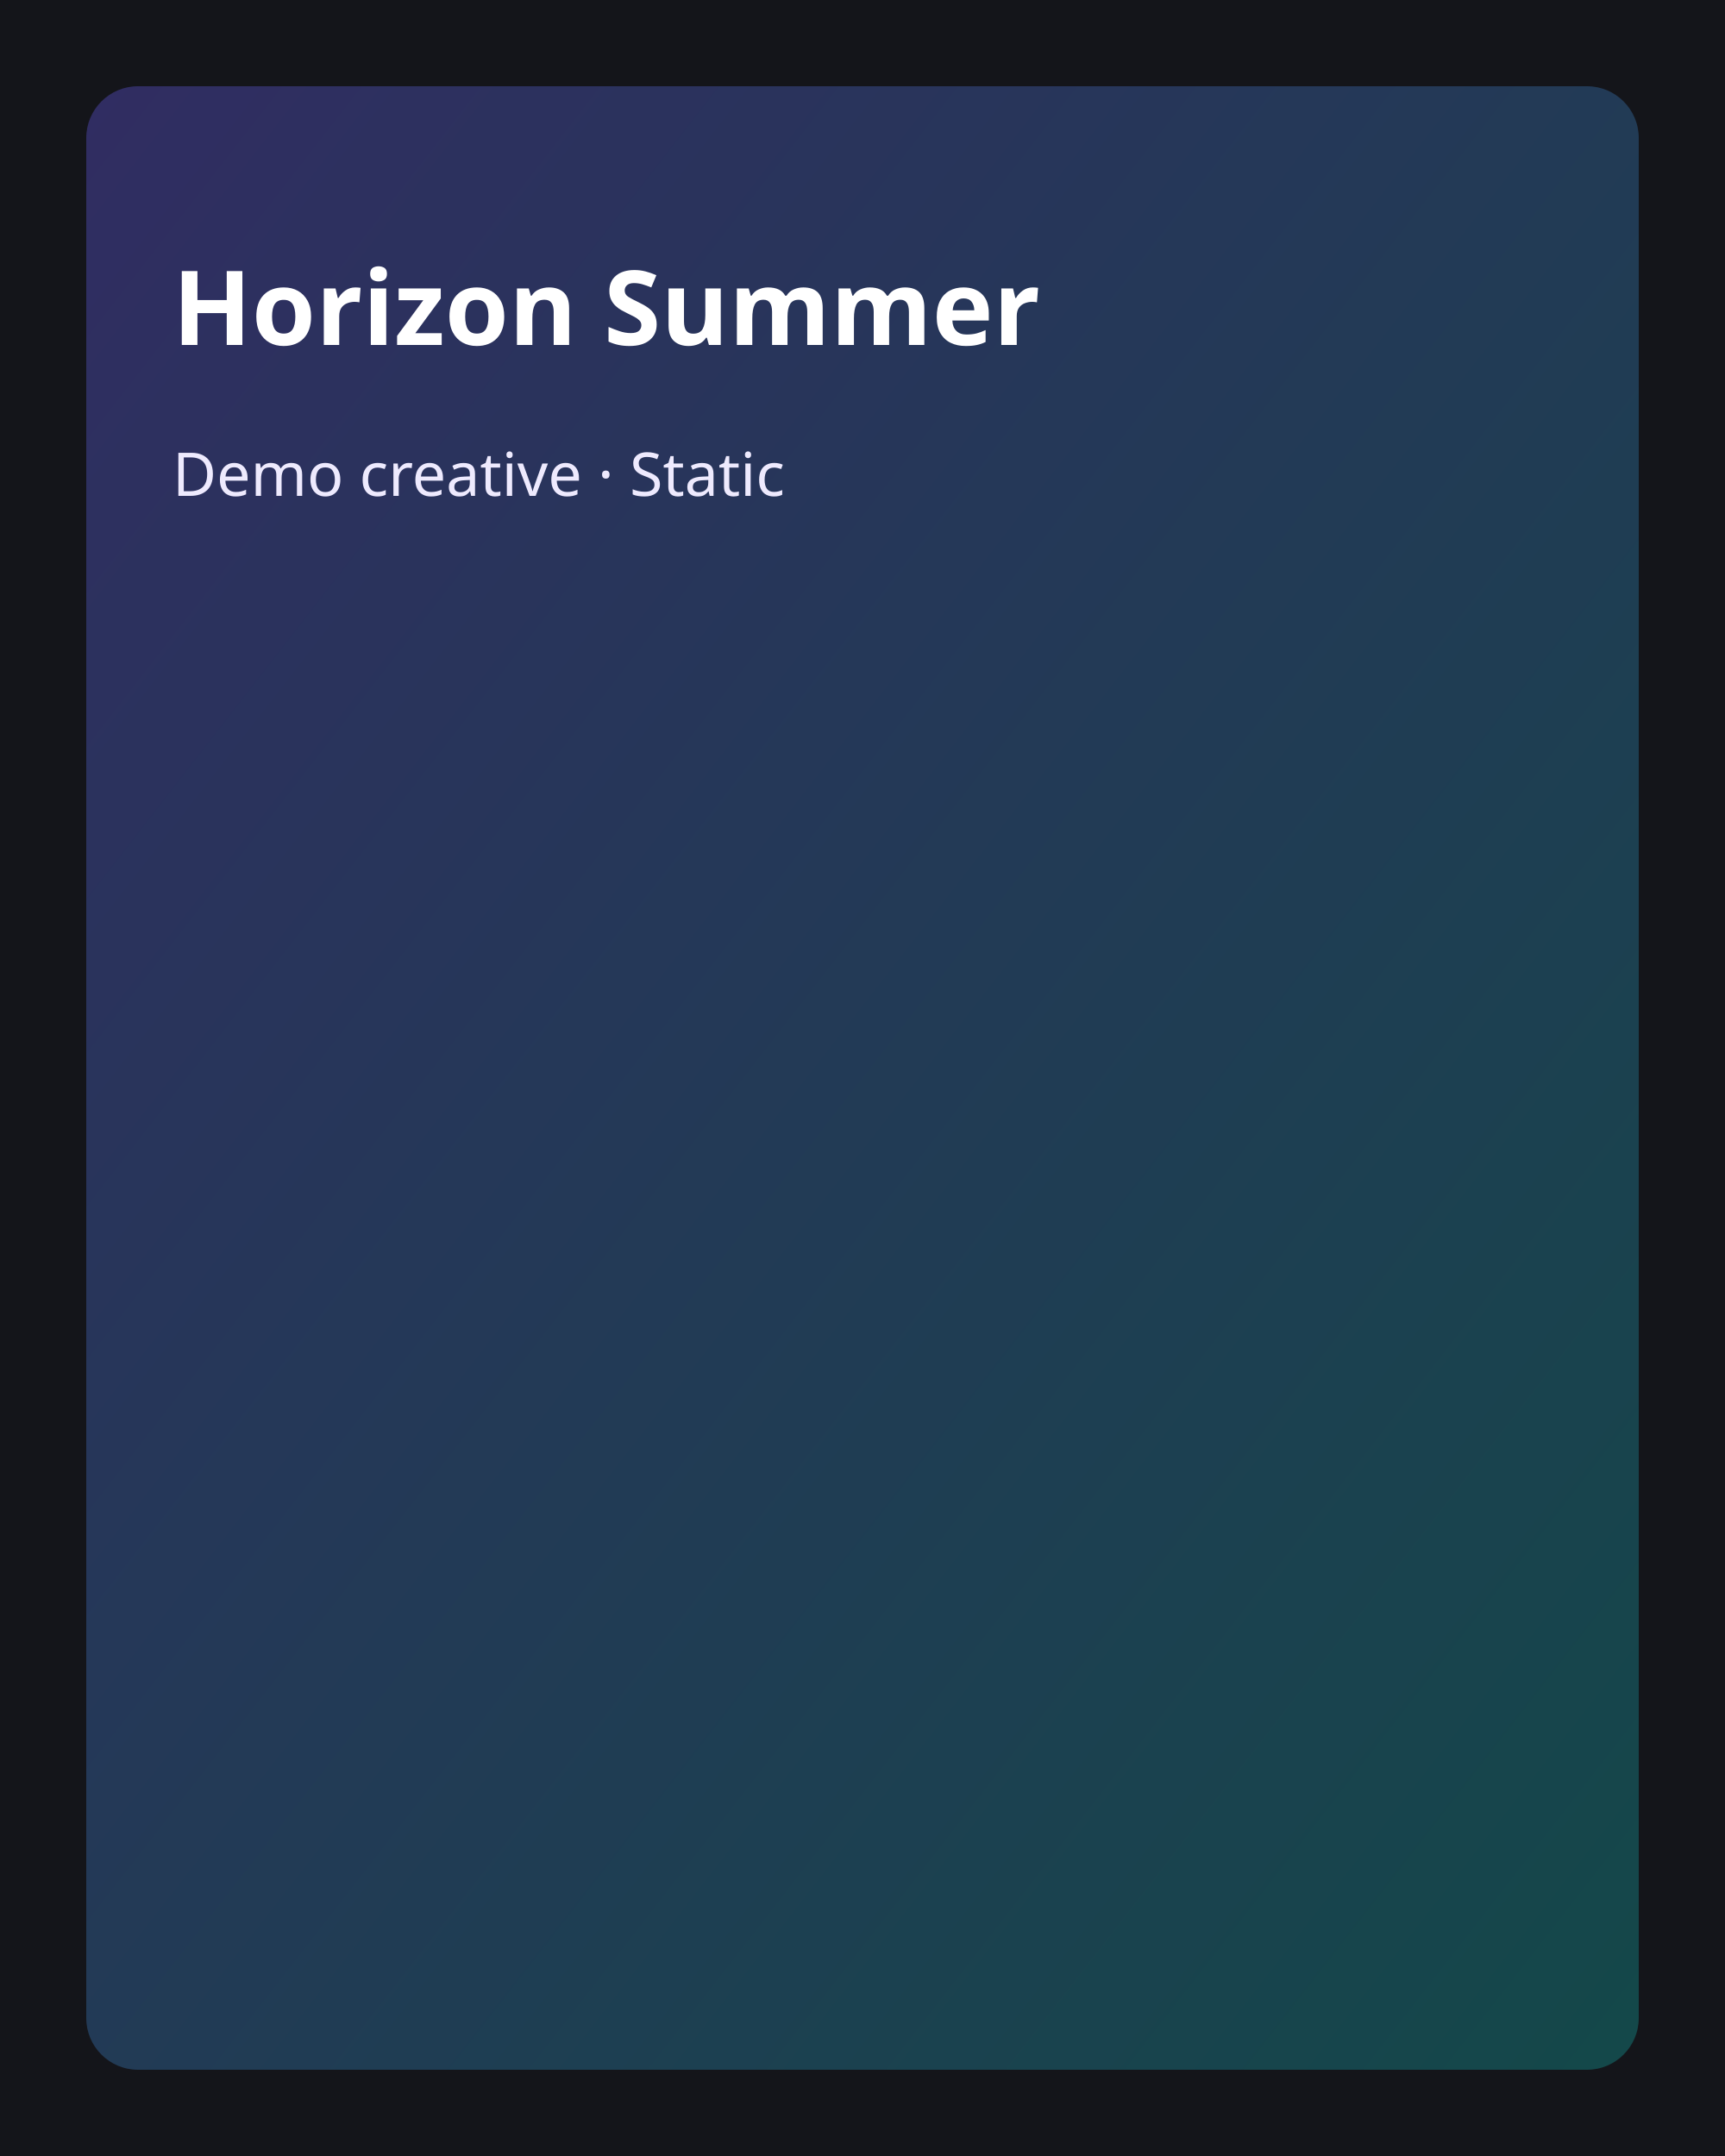
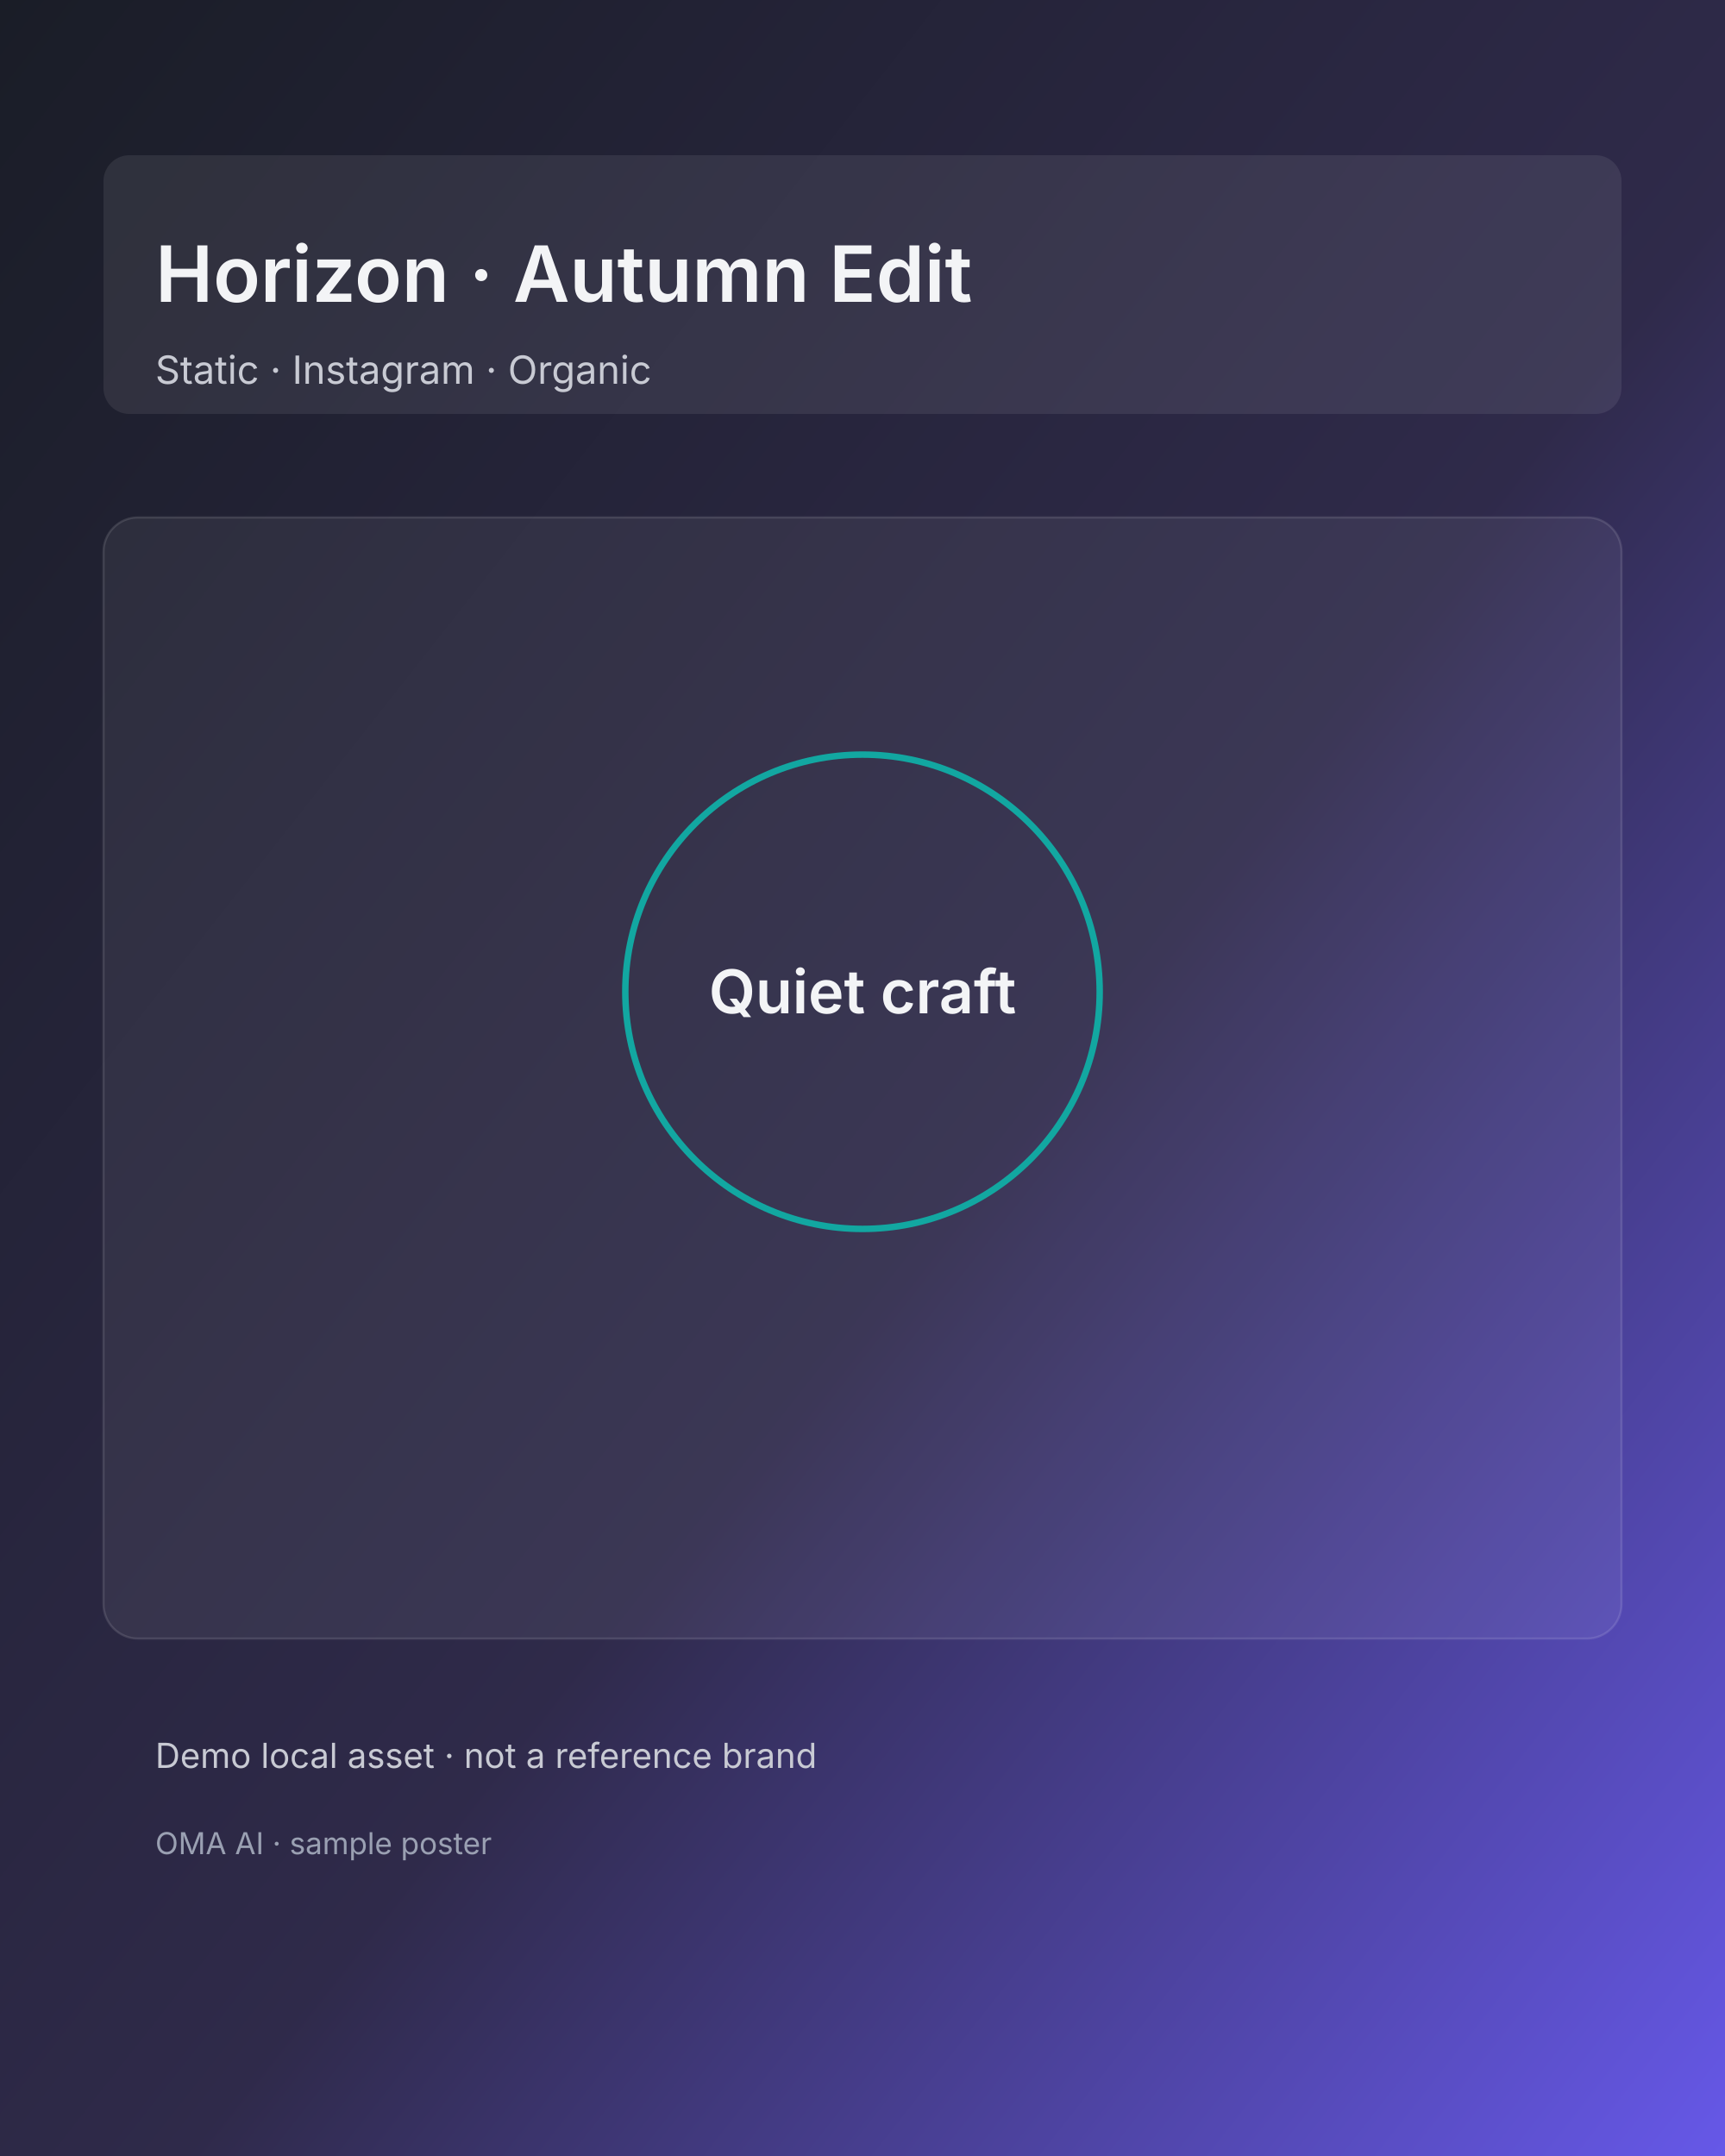
- <svg xmlns="http://www.w3.org/2000/svg" width="800" height="1000" viewBox="0 0 800 1000">
+ <svg xmlns="http://www.w3.org/2000/svg" width="800" height="1000" viewBox="0 0 800 1000" role="img" aria-label="OMA static content poster">
  <defs>
    <linearGradient id="g" x1="0" y1="0" x2="1" y2="1">
-       <stop stop-color="#6658E8" />
-       <stop offset="1" stop-color="#12A7A1" />
+       <stop offset="0%" stop-color="#1a1d27" />
+       <stop offset="55%" stop-color="#2f2a4a" />
+       <stop offset="100%" stop-color="#6658e8" />
    </linearGradient>
  </defs>
-   <rect width="800" height="1000" fill="#14151A" />
-   <rect x="40" y="40" width="720" height="920" rx="24" fill="url(#g)" opacity="0.35" />
-   <text x="80" y="160" fill="#fff" font-family="system-ui" font-size="48" font-weight="700">Horizon Summer</text>
-   <text x="80" y="230" fill="#EEEAFE" font-family="system-ui" font-size="28">Demo creative · Static</text>
+   <rect width="800" height="1000" fill="url(#g)" />
+   <rect x="48" y="72" width="704" height="120" rx="12" fill="rgba(255,255,255,0.08)" />
+   <text x="72" y="140" fill="#f3f4f6" font-family="Inter, sans-serif" font-size="36" font-weight="600">Horizon · Autumn Edit</text>
+   <text x="72" y="178" fill="#c8cad3" font-family="Inter, sans-serif" font-size="18">Static · Instagram · Organic</text>
+   <rect x="48" y="240" width="704" height="520" rx="16" fill="rgba(255,255,255,0.06)" stroke="rgba(255,255,255,0.12)" />
+   <circle cx="400" cy="460" r="110" fill="none" stroke="#12a7a1" stroke-width="3" />
+   <text x="400" y="470" text-anchor="middle" fill="#f3f4f6" font-family="Inter, sans-serif" font-size="28" font-weight="600">Quiet craft</text>
+   <text x="72" y="820" fill="#c8cad3" font-family="Inter, sans-serif" font-size="16">Demo local asset · not a reference brand</text>
+   <text x="72" y="860" fill="#9aa0b2" font-family="Inter, sans-serif" font-size="14">OMA AI · sample poster</text>
</svg>
